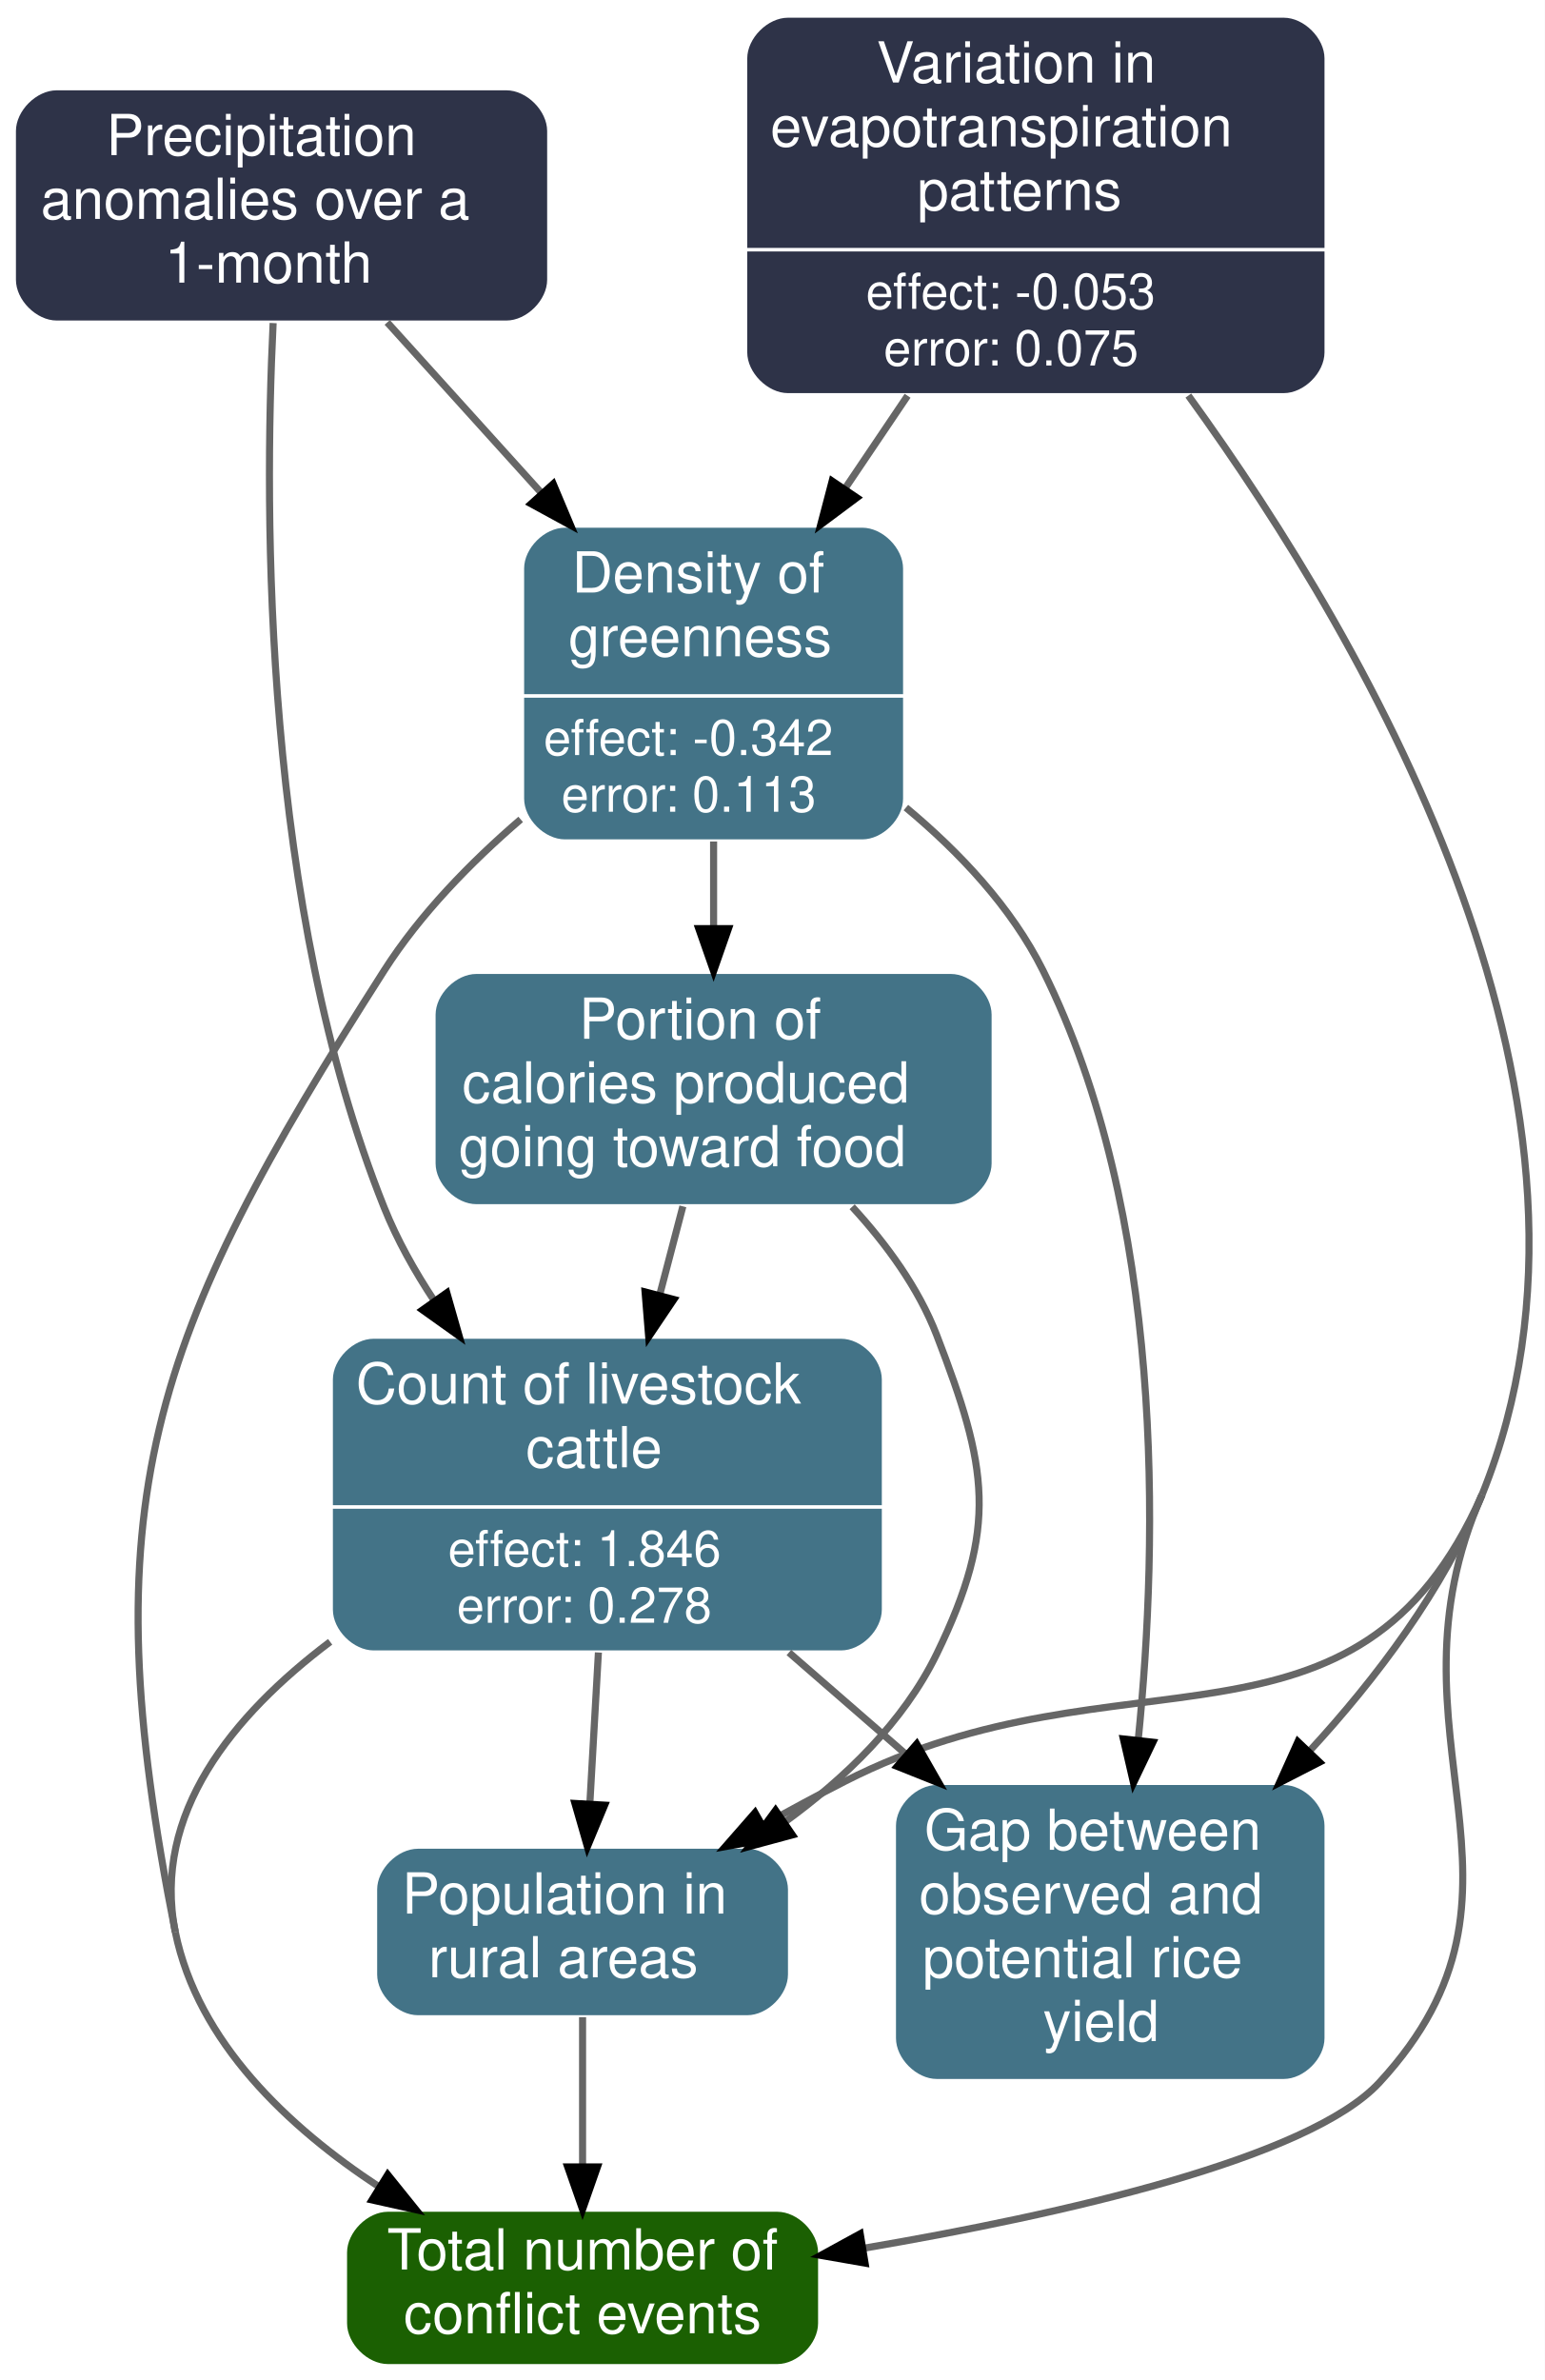
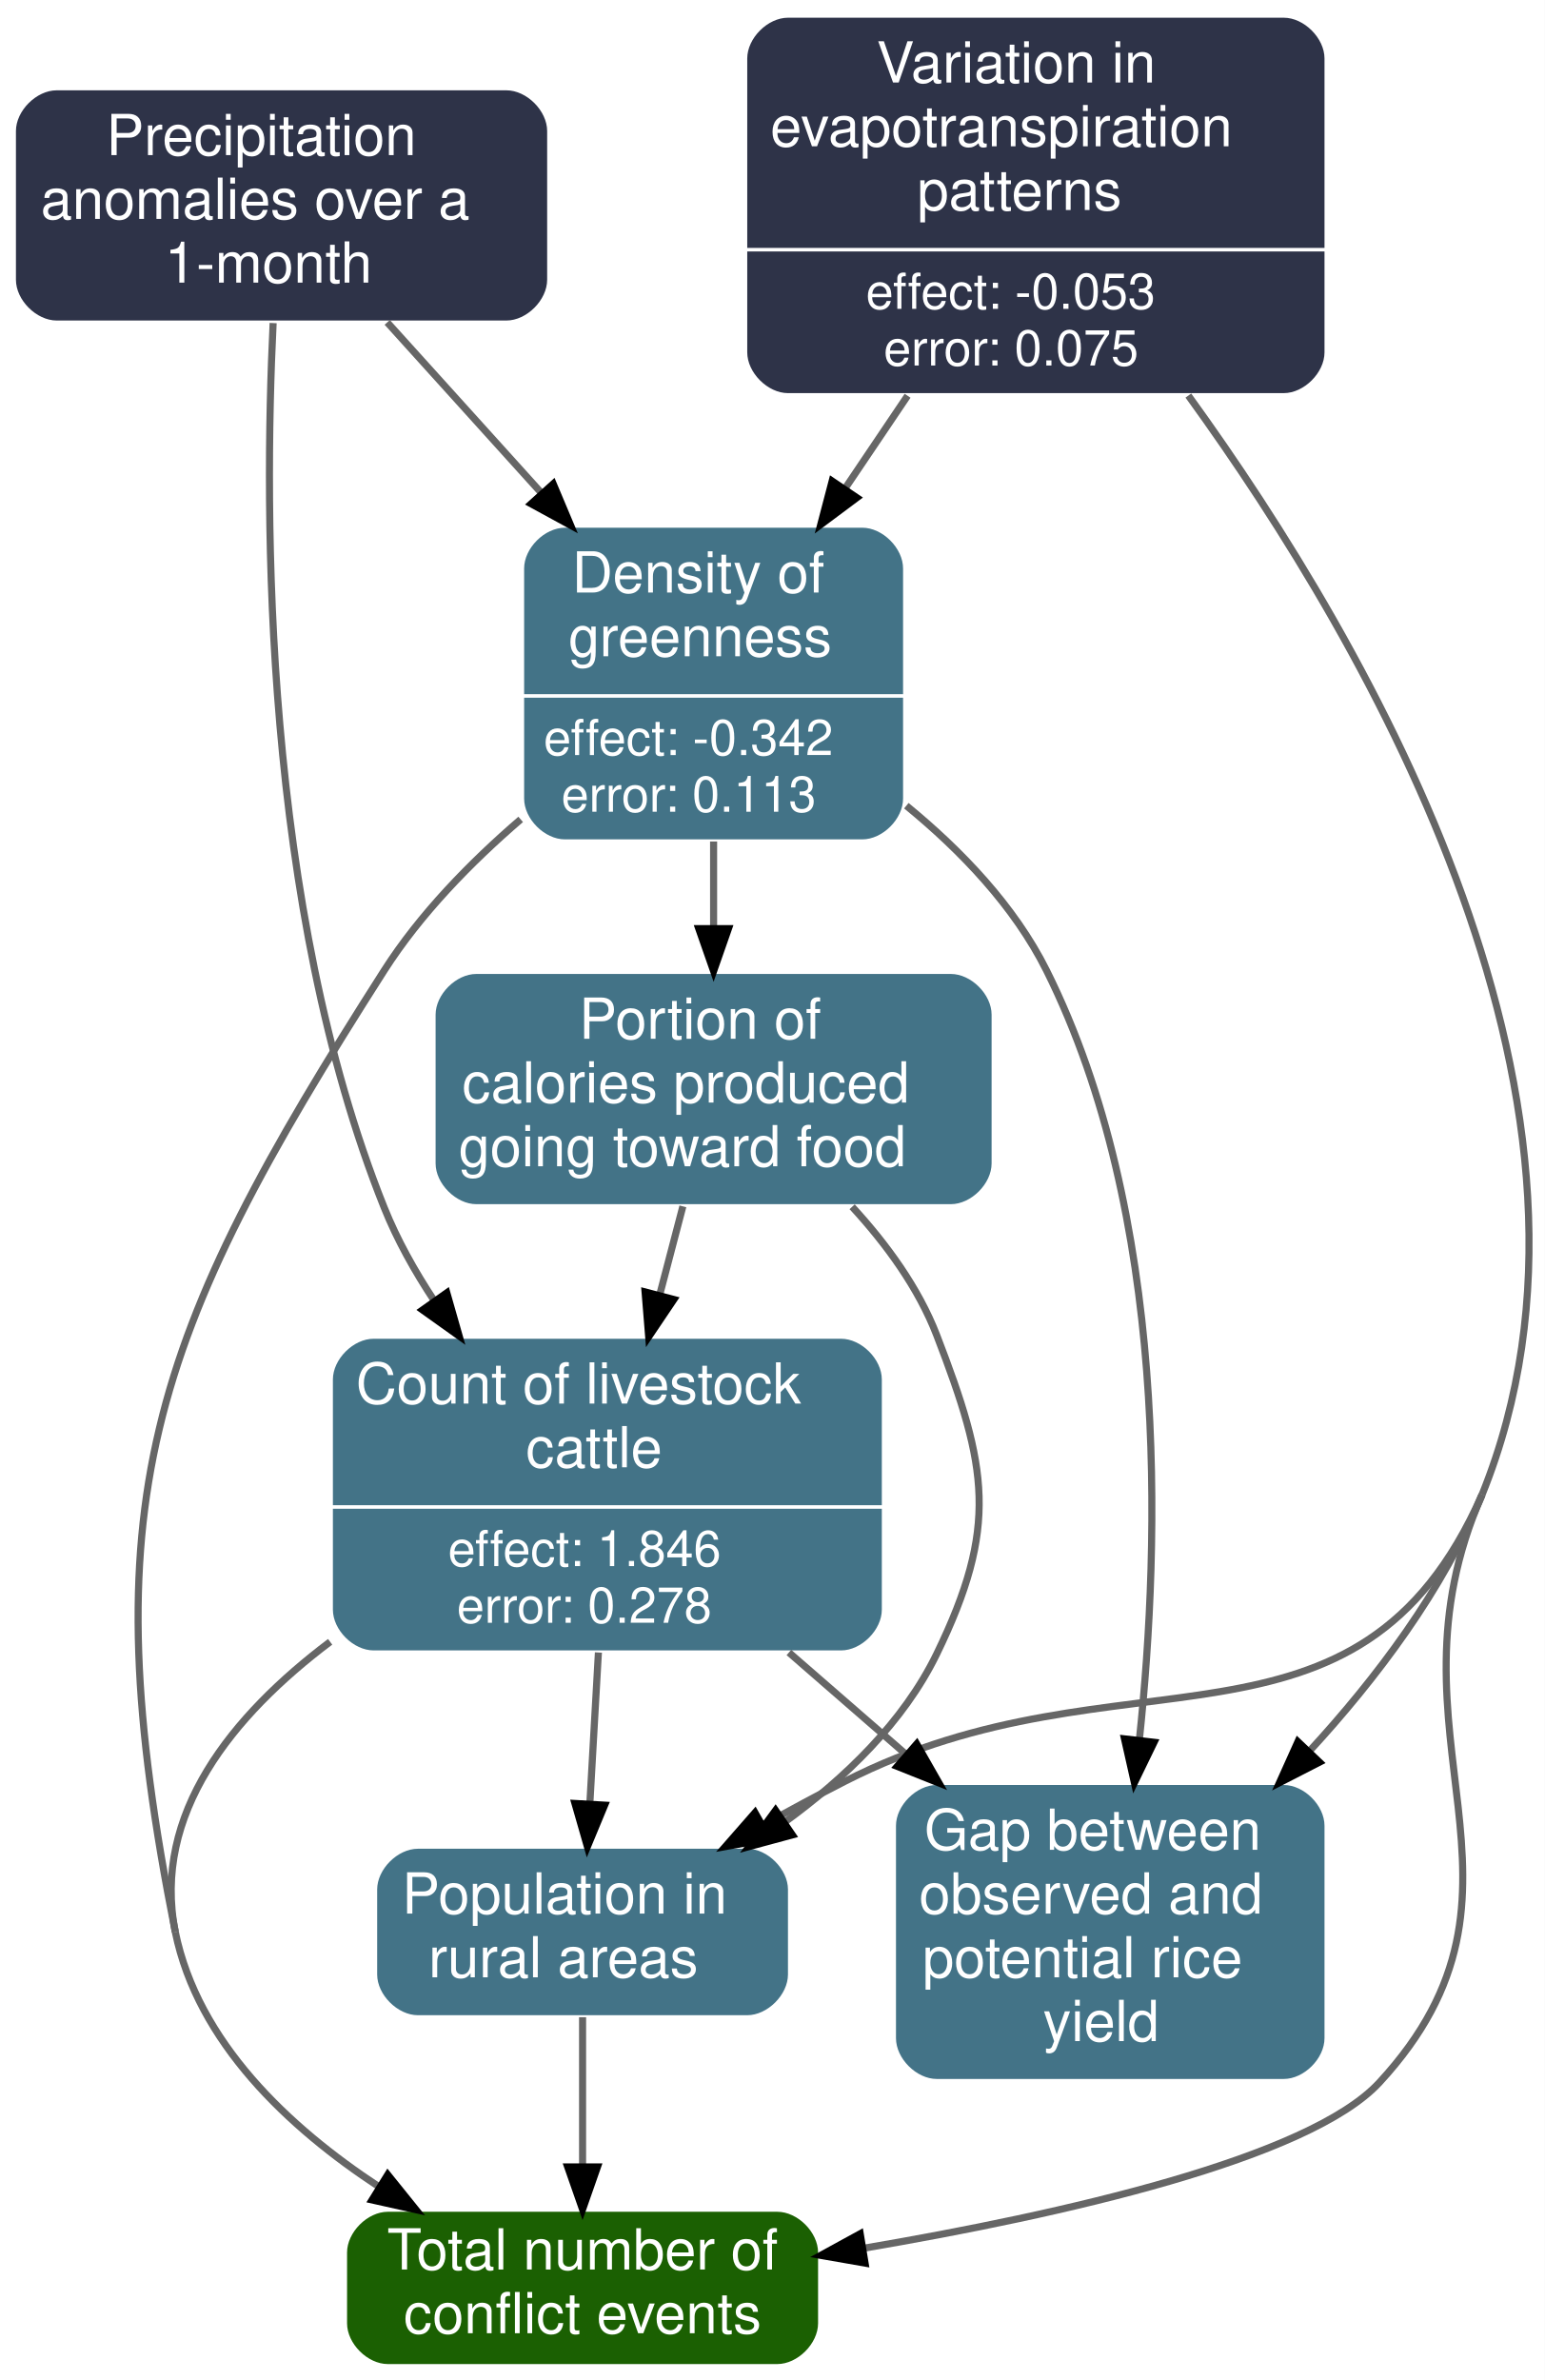
<svg xmlns="http://www.w3.org/2000/svg" width="" height="" viewBox="0.00 0.00 436.20 672.00" preserveAspectRatio="xMinYMin">
  <g id="graph0" class="graph" transform="scale(1 1) rotate(0) translate(4 668)">
    <polygon fill="#ffffff" stroke="transparent" points="-4,4 -4,-668 432.199,-668 432.199,4 -4,4" />
    <g id="node1" class="node rankA">
      <path fill="none" stroke="#000000" d="M218.5,-556.5C218.5,-556.5 358.5,-556.5 358.5,-556.5 364.5,-556.5 370.5,-562.5 370.5,-568.5 370.5,-568.5 370.5,-651.5 370.5,-651.5 370.5,-657.5 364.5,-663.5 358.5,-663.5 358.5,-663.5 218.5,-663.5 218.5,-663.5 212.5,-663.5 206.5,-657.5 206.5,-651.5 206.5,-651.5 206.5,-568.5 206.5,-568.5 206.5,-562.5 212.5,-556.5 218.5,-556.5" />
      <text text-anchor="start" x="243.5" y="-644.7" font-family="Helvetica, Arial, sans-serif" font-size="16.00" fill="#000000">Variation in</text>
      <text text-anchor="start" x="213.5" y="-626.7" font-family="Helvetica, Arial, sans-serif" font-size="16.00" fill="#000000">evapotranspiration</text>
      <text text-anchor="start" x="255" y="-608.7" font-family="Helvetica, Arial, sans-serif" font-size="16.00" fill="#000000">patterns</text>
      <polyline fill="none" stroke="#000000" points="206.5,-597.5 370.5,-597.5 " />
      <text text-anchor="start" x="240.5" y="-580.8" font-family="Helvetica, Arial, sans-serif" font-size="14.00" fill="#000000">effect: -0.053</text>
      <text text-anchor="start" x="245.5" y="-564.8" font-family="Helvetica, Arial, sans-serif" font-size="14.00" fill="#000000">error: 0.075</text>
    </g>
    <g id="node3" class="node rankB">
      <path fill="none" stroke="#000000" d="M155.5,-430.5C155.5,-430.5 239.5,-430.5 239.5,-430.5 245.5,-430.5 251.5,-436.5 251.5,-442.5 251.5,-442.5 251.5,-507.5 251.5,-507.5 251.5,-513.5 245.5,-519.5 239.5,-519.5 239.5,-519.5 155.5,-519.5 155.5,-519.5 149.5,-519.5 143.5,-513.5 143.5,-507.5 143.5,-507.5 143.5,-442.5 143.5,-442.5 143.5,-436.5 149.5,-430.5 155.5,-430.5" />
      <text text-anchor="start" x="157.5" y="-500.7" font-family="Helvetica, Arial, sans-serif" font-size="16.00" fill="#000000">Density of</text>
      <text text-anchor="start" x="156.5" y="-482.7" font-family="Helvetica, Arial, sans-serif" font-size="16.00" fill="#000000">greenness</text>
      <polyline fill="none" stroke="#000000" points="143.5,-471.5 251.5,-471.5 " />
      <text text-anchor="start" x="149.5" y="-454.8" font-family="Helvetica, Arial, sans-serif" font-size="14.00" fill="#000000">effect: -0.342</text>
      <text text-anchor="start" x="154.5" y="-438.8" font-family="Helvetica, Arial, sans-serif" font-size="14.00" fill="#000000">error: 0.113</text>
    </g>
    <g id="edge1" class="edge">
      <path fill="none" stroke="#000000" stroke-width="2" d="M252.273,-556.256C246.43,-547.589 240.375,-538.606 234.514,-529.912" />
      <polygon fill="#000000" stroke="#000000" stroke-width="2" points="237.938,-527.477 227.748,-519.874 230.973,-532.172 237.938,-527.477" />
    </g>
-     <g id="node4" class="node rankB">
+     <g id="node6" class="node rankB">
      <path fill="none" stroke="#000000" d="M260.5,-80.5C260.5,-80.5 358.5,-80.5 358.5,-80.5 364.5,-80.5 370.5,-86.5 370.5,-92.5 370.5,-92.5 370.5,-152.5 370.5,-152.5 370.5,-158.5 364.5,-164.5 358.5,-164.5 358.5,-164.5 260.5,-164.5 260.5,-164.5 254.5,-164.5 248.5,-158.5 248.5,-152.5 248.5,-152.5 248.5,-92.5 248.5,-92.5 248.5,-86.5 254.5,-80.5 260.5,-80.5" />
      <text text-anchor="start" x="257" y="-145.7" font-family="Helvetica, Arial, sans-serif" font-size="16.00" fill="#000000">Gap between</text>
      <text text-anchor="start" x="255.5" y="-127.7" font-family="Helvetica, Arial, sans-serif" font-size="16.00" fill="#000000">observed and</text>
      <text text-anchor="start" x="256.5" y="-109.7" font-family="Helvetica, Arial, sans-serif" font-size="16.00" fill="#000000">potential rice</text>
      <text text-anchor="start" x="290.5" y="-91.7" font-family="Helvetica, Arial, sans-serif" font-size="16.00" fill="#000000">yield</text>
    </g>
    <g id="edge2" class="edge">
      <path fill="none" stroke="#000000" stroke-width="2" d="M414.5,-246C403.641,-219.188 384.574,-193.996 365.642,-173.447" />
      <polygon fill="#000000" stroke="#000000" stroke-width="2" points="368.583,-170.445 357.272,-164.639 362.493,-176.231 368.583,-170.445" />
    </g>
-     <g id="node5" class="node rankB">
+     <g id="node7" class="node rankB">
      <path fill="none" stroke="#000000" d="M114,-98.5C114,-98.5 207,-98.5 207,-98.5 213,-98.5 219,-104.5 219,-110.5 219,-110.5 219,-134.5 219,-134.5 219,-140.5 213,-146.5 207,-146.5 207,-146.5 114,-146.5 114,-146.5 108,-146.5 102,-140.5 102,-134.5 102,-134.5 102,-110.5 102,-110.5 102,-104.5 108,-98.5 114,-98.5" />
      <text text-anchor="start" x="109.5" y="-127.7" font-family="Helvetica, Arial, sans-serif" font-size="16.00" fill="#000000">Population in</text>
      <text text-anchor="start" x="117" y="-109.7" font-family="Helvetica, Arial, sans-serif" font-size="16.00" fill="#000000">rural areas</text>
    </g>
    <g id="edge3" class="edge">
      <path fill="none" stroke="#000000" stroke-width="2" d="M331.555,-556.315C383.42,-484.738 458.431,-354.47 414.5,-246" />
      <path fill="none" stroke="#000000" stroke-width="2" d="M414.5,-246C379.101,-165.732 312.631,-204.894 234.5,-165 226.967,-161.154 219.113,-156.909 211.456,-152.635" />
      <polygon fill="#000000" stroke="#000000" stroke-width="2" points="213.328,-148.869 200.817,-146.611 209.19,-156.178 213.328,-148.869" />
    </g>
-     <g id="node6" class="node rankC">
+     <g id="node8" class="node rankC">
      <path fill="none" stroke="#000000" d="M215.5,-44C215.5,-44 105.5,-44 105.5,-44 99.5,-44 93.5,-38 93.5,-32 93.5,-32 93.5,-12 93.5,-12 93.5,-6 99.5,0 105.5,0 105.5,0 215.5,0 215.5,0 221.5,0 227.5,-6 227.5,-12 227.5,-12 227.5,-32 227.5,-32 227.5,-38 221.5,-44 215.5,-44" />
      <text text-anchor="middle" x="160.5" y="-27.2" font-family="Helvetica, Arial, sans-serif" font-size="16.00" fill="#000000">Total number of</text>
      <text text-anchor="middle" x="160.5" y="-9.2" font-family="Helvetica, Arial, sans-serif" font-size="16.00" fill="#000000">conflict events</text>
    </g>
    <g id="edge4" class="edge">
      <path fill="none" stroke="#000000" stroke-width="2" d="M414.5,-246C384.279,-177.473 436.317,-135.017 385.5,-80 365.664,-58.525 296.165,-42.775 239.597,-33.151" />
      <polygon fill="#000000" stroke="#000000" stroke-width="2" points="240.27,-29.006 227.745,-31.191 238.899,-37.293 240.27,-29.006" />
    </g>
-     <g id="node2" class="node rankA">
-       <path fill="none" stroke="#000000" d="M12,-577C12,-577 139,-577 139,-577 145,-577 151,-583 151,-589 151,-589 151,-631 151,-631 151,-637 145,-643 139,-643 139,-643 12,-643 12,-643 6,-643 0,-637 0,-631 0,-631 0,-589 0,-589 0,-583 6,-577 12,-577" />
-       <text text-anchor="start" x="26" y="-624.2" font-family="Helvetica, Arial, sans-serif" font-size="16.00" fill="#000000">Precipitation</text>
-       <text text-anchor="start" x="7.5" y="-606.2" font-family="Helvetica, Arial, sans-serif" font-size="16.00" fill="#000000">anomalies over a</text>
-       <text text-anchor="start" x="42.5" y="-588.2" font-family="Helvetica, Arial, sans-serif" font-size="16.00" fill="#000000">1-month</text>
+     <g id="node2" class="node rankB">
+       <path fill="none" stroke="#000000" d="M130.5,-327.5C130.5,-327.5 264.5,-327.5 264.5,-327.5 270.5,-327.5 276.5,-333.5 276.5,-339.5 276.5,-339.5 276.5,-381.5 276.5,-381.5 276.5,-387.5 270.5,-393.5 264.5,-393.5 264.5,-393.5 130.5,-393.5 130.5,-393.5 124.5,-393.5 118.5,-387.5 118.5,-381.5 118.5,-381.5 118.5,-339.5 118.5,-339.5 118.5,-333.5 124.5,-327.5 130.5,-327.5" />
+       <text text-anchor="start" x="159.5" y="-374.7" font-family="Helvetica, Arial, sans-serif" font-size="16.00" fill="#000000">Portion of</text>
+       <text text-anchor="start" x="126.5" y="-356.7" font-family="Helvetica, Arial, sans-serif" font-size="16.00" fill="#000000">calories produced</text>
+       <text text-anchor="start" x="125.5" y="-338.7" font-family="Helvetica, Arial, sans-serif" font-size="16.00" fill="#000000">going toward food</text>
    </g>
-     <g id="edge13" class="edge">
-       <path fill="none" stroke="#000000" stroke-width="2" d="M105.345,-576.975C118.499,-562.42 134.295,-544.94 149.064,-528.597" />
-       <polygon fill="#000000" stroke="#000000" stroke-width="2" points="152.21,-531.38 157.14,-519.661 145.978,-525.748 152.21,-531.38" />
-     </g>
-     <g id="node8" class="node rankB">
+     <g id="node4" class="node rankB">
      <path fill="none" stroke="#000000" d="M101.5,-201.5C101.5,-201.5 233.5,-201.5 233.5,-201.5 239.5,-201.5 245.5,-207.5 245.5,-213.5 245.5,-213.5 245.5,-278.5 245.5,-278.5 245.5,-284.5 239.5,-290.5 233.5,-290.5 233.5,-290.5 101.5,-290.5 101.5,-290.5 95.5,-290.5 89.5,-284.5 89.5,-278.5 89.5,-278.5 89.5,-213.5 89.5,-213.5 89.5,-207.5 95.5,-201.5 101.5,-201.5" />
      <text text-anchor="start" x="96.5" y="-271.7" font-family="Helvetica, Arial, sans-serif" font-size="16.00" fill="#000000">Count of livestock</text>
      <text text-anchor="start" x="144.5" y="-253.7" font-family="Helvetica, Arial, sans-serif" font-size="16.00" fill="#000000">cattle</text>
      <polyline fill="none" stroke="#000000" points="89.5,-242.5 245.5,-242.5 " />
      <text text-anchor="start" x="122.5" y="-225.8" font-family="Helvetica, Arial, sans-serif" font-size="14.00" fill="#000000">effect: 1.846</text>
      <text text-anchor="start" x="125" y="-209.8" font-family="Helvetica, Arial, sans-serif" font-size="14.00" fill="#000000">error: 0.278</text>
    </g>
-     <g id="edge14" class="edge">
-       <path fill="none" stroke="#000000" stroke-width="2" d="M73.124,-576.779C70.482,-522.423 70.383,-412.028 104.5,-327 108.132,-317.949 113.091,-309.065 118.644,-300.69" />
-       <polygon fill="#000000" stroke="#000000" stroke-width="2" points="122.171,-302.976 125.662,-290.751 115.31,-298.131 122.171,-302.976" />
+     <g id="edge5" class="edge">
+       <path fill="none" stroke="#000000" stroke-width="2" d="M188.823,-327.382C186.753,-319.481 184.486,-310.829 182.227,-302.209" />
+       <polygon fill="#000000" stroke="#000000" stroke-width="2" points="186.276,-301.091 179.172,-290.548 178.151,-303.221 186.276,-301.091" />
+     </g>
+     <g id="edge6" class="edge">
+       <path fill="none" stroke="#000000" stroke-width="2" d="M236.621,-327.266C246.286,-316.762 255.342,-304.371 260.5,-291 274.897,-253.681 277.993,-236.972 260.5,-201 251.14,-181.753 234.523,-165.824 217.49,-153.461" />
+       <polygon fill="#000000" stroke="#000000" stroke-width="2" points="219.739,-149.91 207.464,-146.595 214.992,-156.841 219.739,-149.91" />
+     </g>
+     <g id="edge7" class="edge">
+       <path fill="none" stroke="#000000" stroke-width="2" d="M197.5,-430.403C197.5,-422.409 197.5,-414.068 197.5,-406.048" />
+       <polygon fill="#000000" stroke="#000000" stroke-width="2" points="201.7,-405.803 197.5,-393.803 193.3,-405.803 201.7,-405.803" />
    </g>
    <g id="edge8" class="edge">
-       <path fill="none" stroke="#000000" stroke-width="2" d="M251.801,-439.981C266.922,-427.388 281.623,-411.824 290.5,-394 324.842,-325.042 323.148,-233.799 317.389,-176.624" />
-       <polygon fill="#000000" stroke="#000000" stroke-width="2" points="321.555,-176.081 316.068,-164.611 313.205,-176.999 321.555,-176.081" />
+       <path fill="none" stroke="#000000" stroke-width="2" d="M251.923,-440.51C267.382,-427.853 282.458,-412.119 291.5,-394 325.89,-325.087 323.777,-233.832 317.708,-176.642" />
+       <polygon fill="#000000" stroke="#000000" stroke-width="2" points="321.869,-176.065 316.321,-164.626 313.524,-177.028 321.869,-176.065" />
    </g>
    <g id="edge9" class="edge">
      <path fill="none" stroke="#000000" stroke-width="2" d="M143.025,-436.644C128.81,-424.407 114.649,-409.875 104.5,-394 37.986,-289.962 21.343,-243.597 45.5,-122.5" />
      <path fill="none" stroke="#000000" stroke-width="2" d="M45.5,-122.5C51.876,-91.335 77.532,-67.309 102.998,-50.574" />
      <polygon fill="#000000" stroke="#000000" stroke-width="2" points="105.485,-53.973 113.461,-44.073 101.052,-46.838 105.485,-53.973" />
-     </g>
-     <g id="node7" class="node rankB">
-       <path fill="none" stroke="#000000" d="M130.5,-327.5C130.5,-327.5 264.5,-327.5 264.5,-327.5 270.5,-327.5 276.5,-333.5 276.5,-339.5 276.5,-339.5 276.5,-381.5 276.5,-381.5 276.5,-387.5 270.5,-393.5 264.5,-393.5 264.5,-393.5 130.5,-393.5 130.5,-393.5 124.5,-393.5 118.5,-387.5 118.5,-381.5 118.5,-381.5 118.5,-339.5 118.5,-339.5 118.5,-333.5 124.5,-327.5 130.5,-327.5" />
-       <text text-anchor="start" x="159.5" y="-374.7" font-family="Helvetica, Arial, sans-serif" font-size="16.00" fill="#000000">Portion of</text>
-       <text text-anchor="start" x="126.5" y="-356.7" font-family="Helvetica, Arial, sans-serif" font-size="16.00" fill="#000000">calories produced</text>
-       <text text-anchor="start" x="125.5" y="-338.7" font-family="Helvetica, Arial, sans-serif" font-size="16.00" fill="#000000">going toward food</text>
-     </g>
-     <g id="edge7" class="edge">
-       <path fill="none" stroke="#000000" stroke-width="2" d="M197.5,-430.403C197.5,-422.409 197.5,-414.068 197.5,-406.048" />
-       <polygon fill="#000000" stroke="#000000" stroke-width="2" points="201.7,-405.803 197.5,-393.803 193.3,-405.803 201.7,-405.803" />
-     </g>
-     <g id="edge15" class="edge">
-       <path fill="none" stroke="#000000" stroke-width="2" d="M160.5,-98.428C160.5,-85.801 160.5,-70.115 160.5,-56.245" />
-       <polygon fill="#000000" stroke="#000000" stroke-width="2" points="164.7,-56.158 160.5,-44.158 156.3,-56.158 164.7,-56.158" />
-     </g>
-     <g id="edge6" class="edge">
-       <path fill="none" stroke="#000000" stroke-width="2" d="M236.621,-327.266C246.286,-316.762 255.342,-304.371 260.5,-291 274.897,-253.681 277.993,-236.972 260.5,-201 251.14,-181.753 234.523,-165.824 217.49,-153.461" />
-       <polygon fill="#000000" stroke="#000000" stroke-width="2" points="219.739,-149.91 207.464,-146.595 214.992,-156.841 219.739,-149.91" />
-     </g>
-     <g id="edge5" class="edge">
-       <path fill="none" stroke="#000000" stroke-width="2" d="M188.823,-327.382C186.753,-319.481 184.486,-310.829 182.227,-302.209" />
-       <polygon fill="#000000" stroke="#000000" stroke-width="2" points="186.276,-301.091 179.172,-290.548 178.151,-303.221 186.276,-301.091" />
    </g>
    <g id="edge10" class="edge">
      <path fill="none" stroke="#000000" stroke-width="2" d="M218.765,-201.414C229.564,-192.022 241.025,-182.054 252.035,-172.478" />
      <polygon fill="#000000" stroke="#000000" stroke-width="2" points="254.854,-175.593 261.153,-164.548 249.342,-169.254 254.854,-175.593" />
    </g>
    <g id="edge11" class="edge">
      <path fill="none" stroke="#000000" stroke-width="2" d="M164.973,-201.414C164.178,-187.381 163.309,-172.065 162.551,-158.691" />
      <polygon fill="#000000" stroke="#000000" stroke-width="2" points="166.737,-158.312 161.864,-146.569 158.35,-158.787 166.737,-158.312" />
    </g>
    <g id="edge12" class="edge">
      <path fill="none" stroke="#000000" stroke-width="2" d="M89.222,-204.432C61.624,-183.627 38.867,-155.751 45.5,-122.5" />
+     </g>
+     <g id="node5" class="node rankA">
+       <path fill="none" stroke="#000000" d="M12,-577C12,-577 139,-577 139,-577 145,-577 151,-583 151,-589 151,-589 151,-631 151,-631 151,-637 145,-643 139,-643 139,-643 12,-643 12,-643 6,-643 0,-637 0,-631 0,-631 0,-589 0,-589 0,-583 6,-577 12,-577" />
+       <text text-anchor="start" x="26" y="-624.2" font-family="Helvetica, Arial, sans-serif" font-size="16.00" fill="#000000">Precipitation</text>
+       <text text-anchor="start" x="7.5" y="-606.2" font-family="Helvetica, Arial, sans-serif" font-size="16.00" fill="#000000">anomalies over a</text>
+       <text text-anchor="start" x="42.5" y="-588.2" font-family="Helvetica, Arial, sans-serif" font-size="16.00" fill="#000000">1-month</text>
+     </g>
+     <g id="edge13" class="edge">
+       <path fill="none" stroke="#000000" stroke-width="2" d="M105.345,-576.975C118.499,-562.42 134.295,-544.94 149.064,-528.597" />
+       <polygon fill="#000000" stroke="#000000" stroke-width="2" points="152.21,-531.38 157.14,-519.661 145.978,-525.748 152.21,-531.38" />
+     </g>
+     <g id="edge14" class="edge">
+       <path fill="none" stroke="#000000" stroke-width="2" d="M73.124,-576.779C70.482,-522.423 70.383,-412.028 104.5,-327 108.132,-317.949 113.091,-309.065 118.644,-300.69" />
+       <polygon fill="#000000" stroke="#000000" stroke-width="2" points="122.171,-302.976 125.662,-290.751 115.31,-298.131 122.171,-302.976" />
+     </g>
+     <g id="edge15" class="edge">
+       <path fill="none" stroke="#000000" stroke-width="2" d="M160.5,-98.428C160.5,-85.801 160.5,-70.115 160.5,-56.245" />
+       <polygon fill="#000000" stroke="#000000" stroke-width="2" points="164.7,-56.158 160.5,-44.158 156.3,-56.158 164.7,-56.158" />
    </g>
  </g>
  <style>.node path {
  stroke: #fff;
}
.node text {
  fill: #fff;
}
.node polyline {
  stroke: #fff;
}
.rankA path {
  fill: #2e3348;
}
.rankB path {
  fill: #437387;
}
.rankC path {
  fill: #1b6002;
}
.edge path {
  stroke: #666;
};
</style>
</svg>
